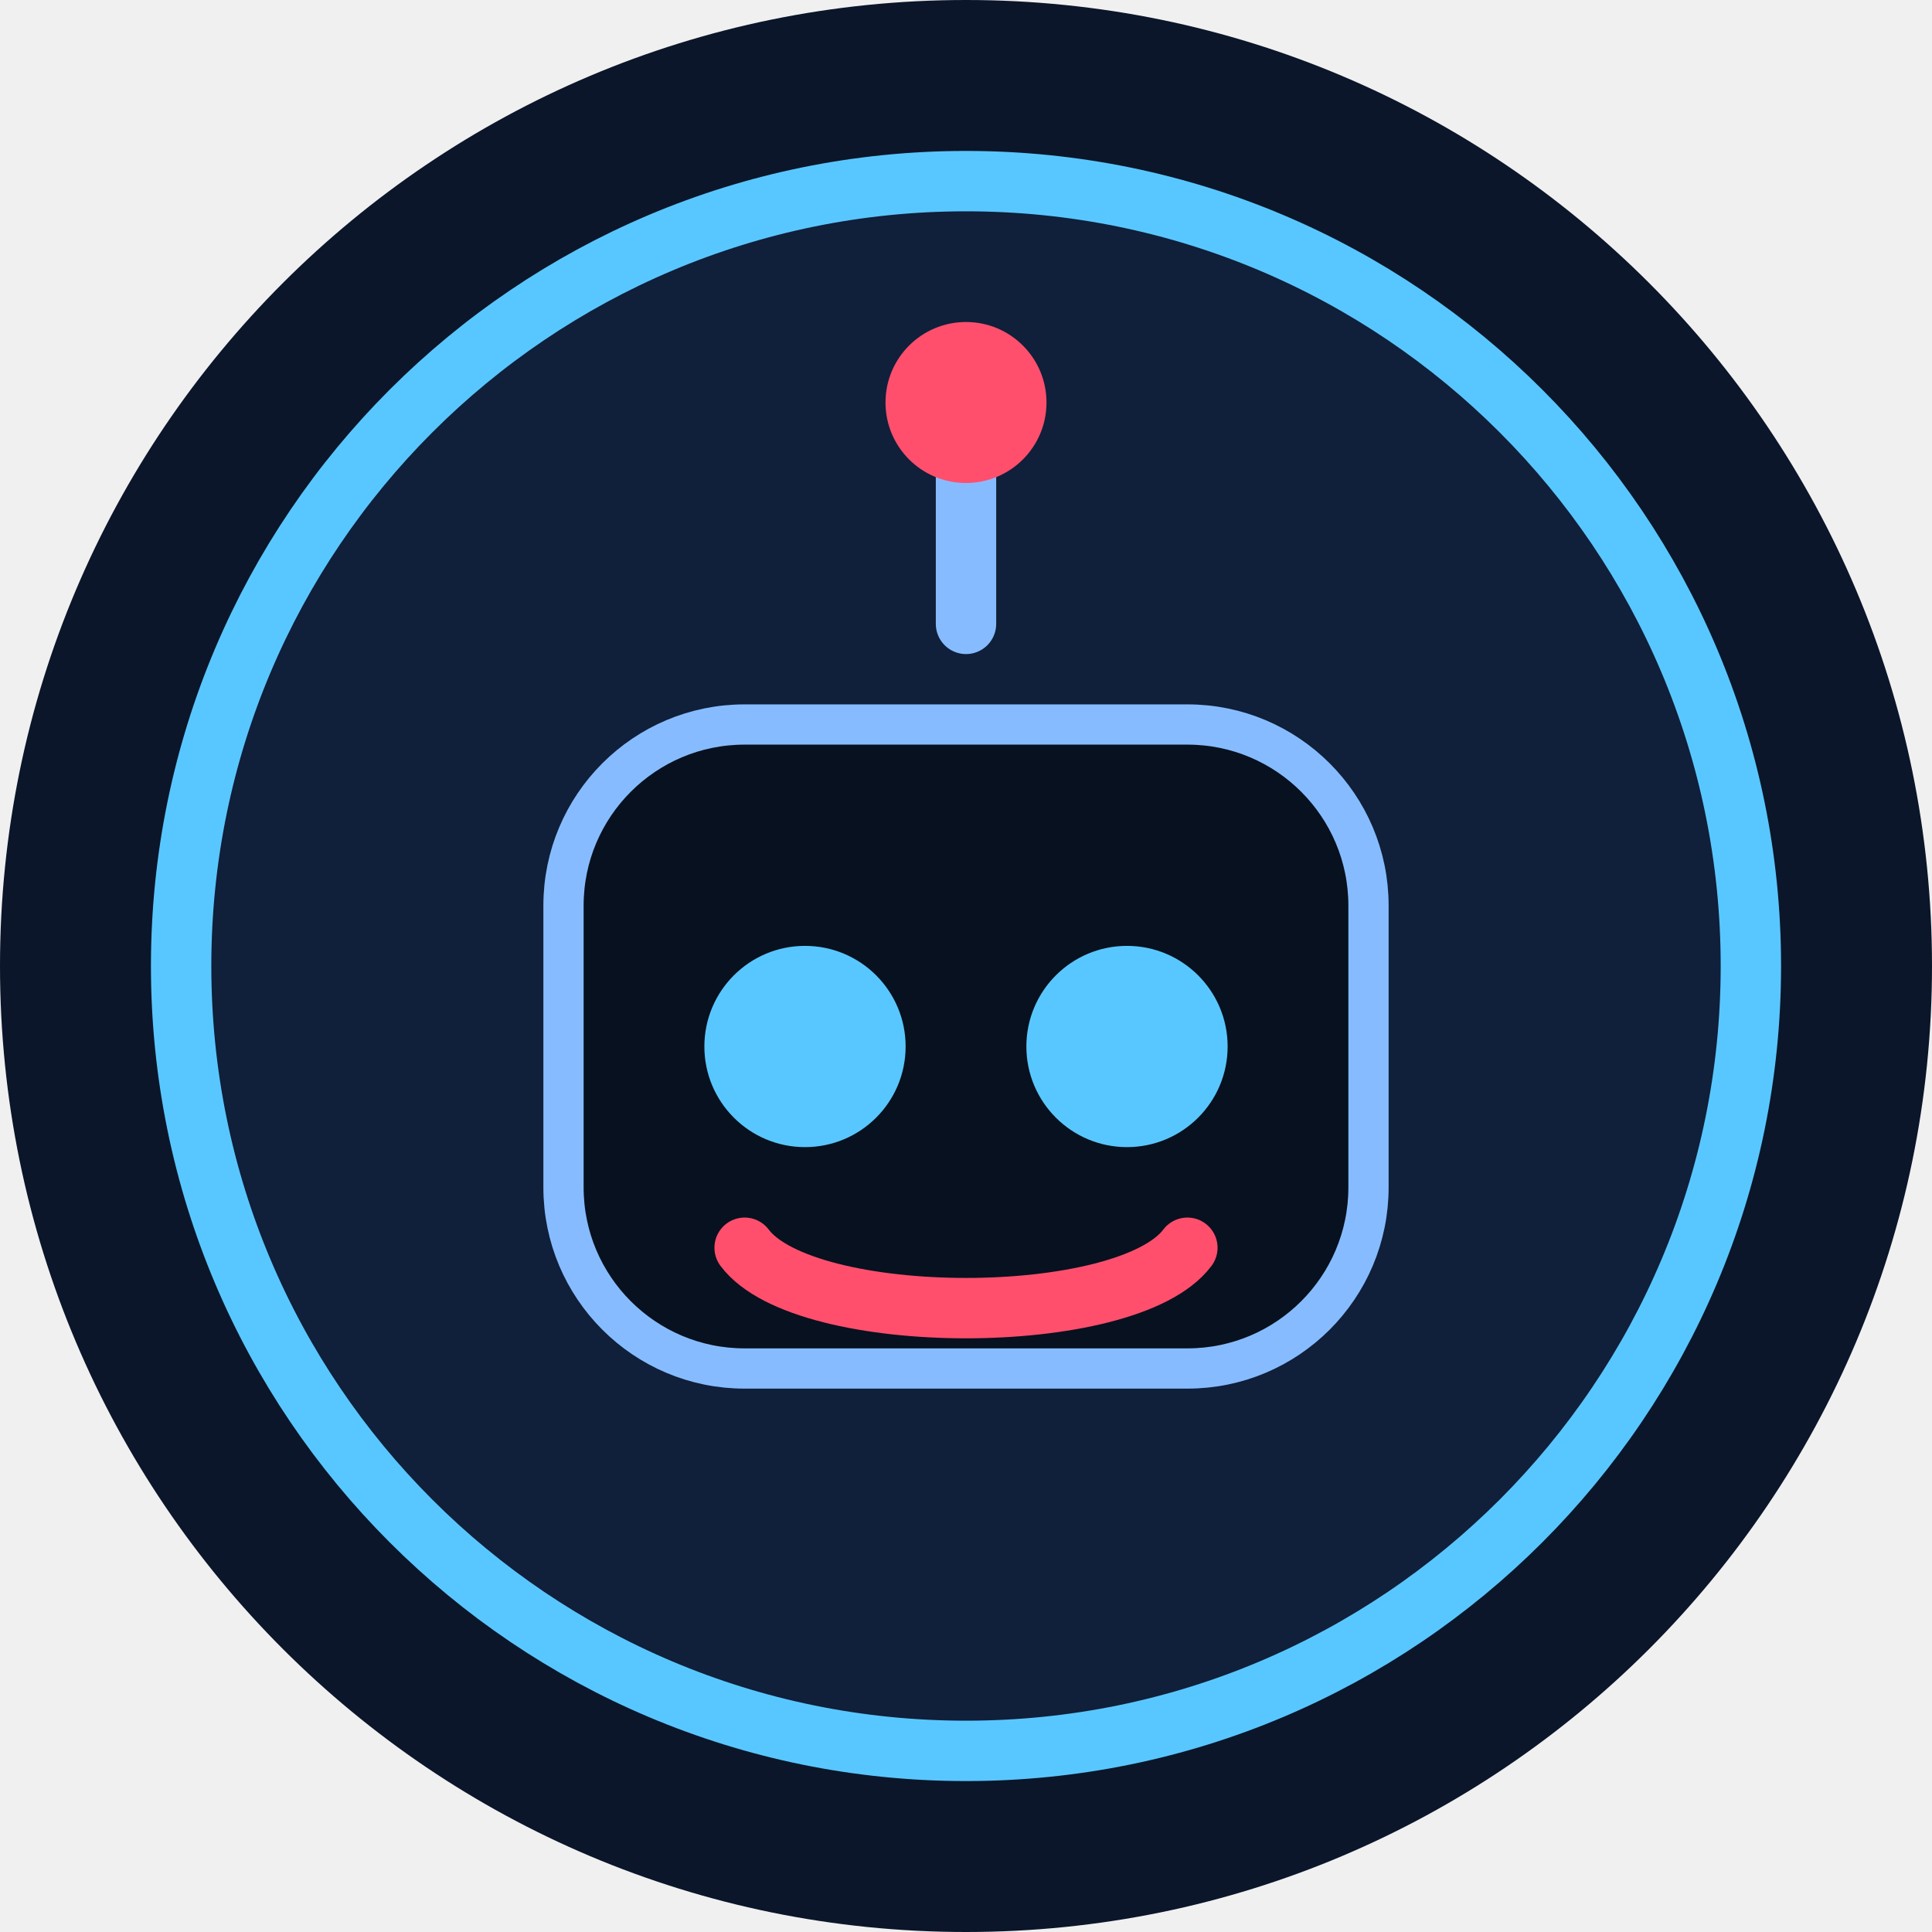
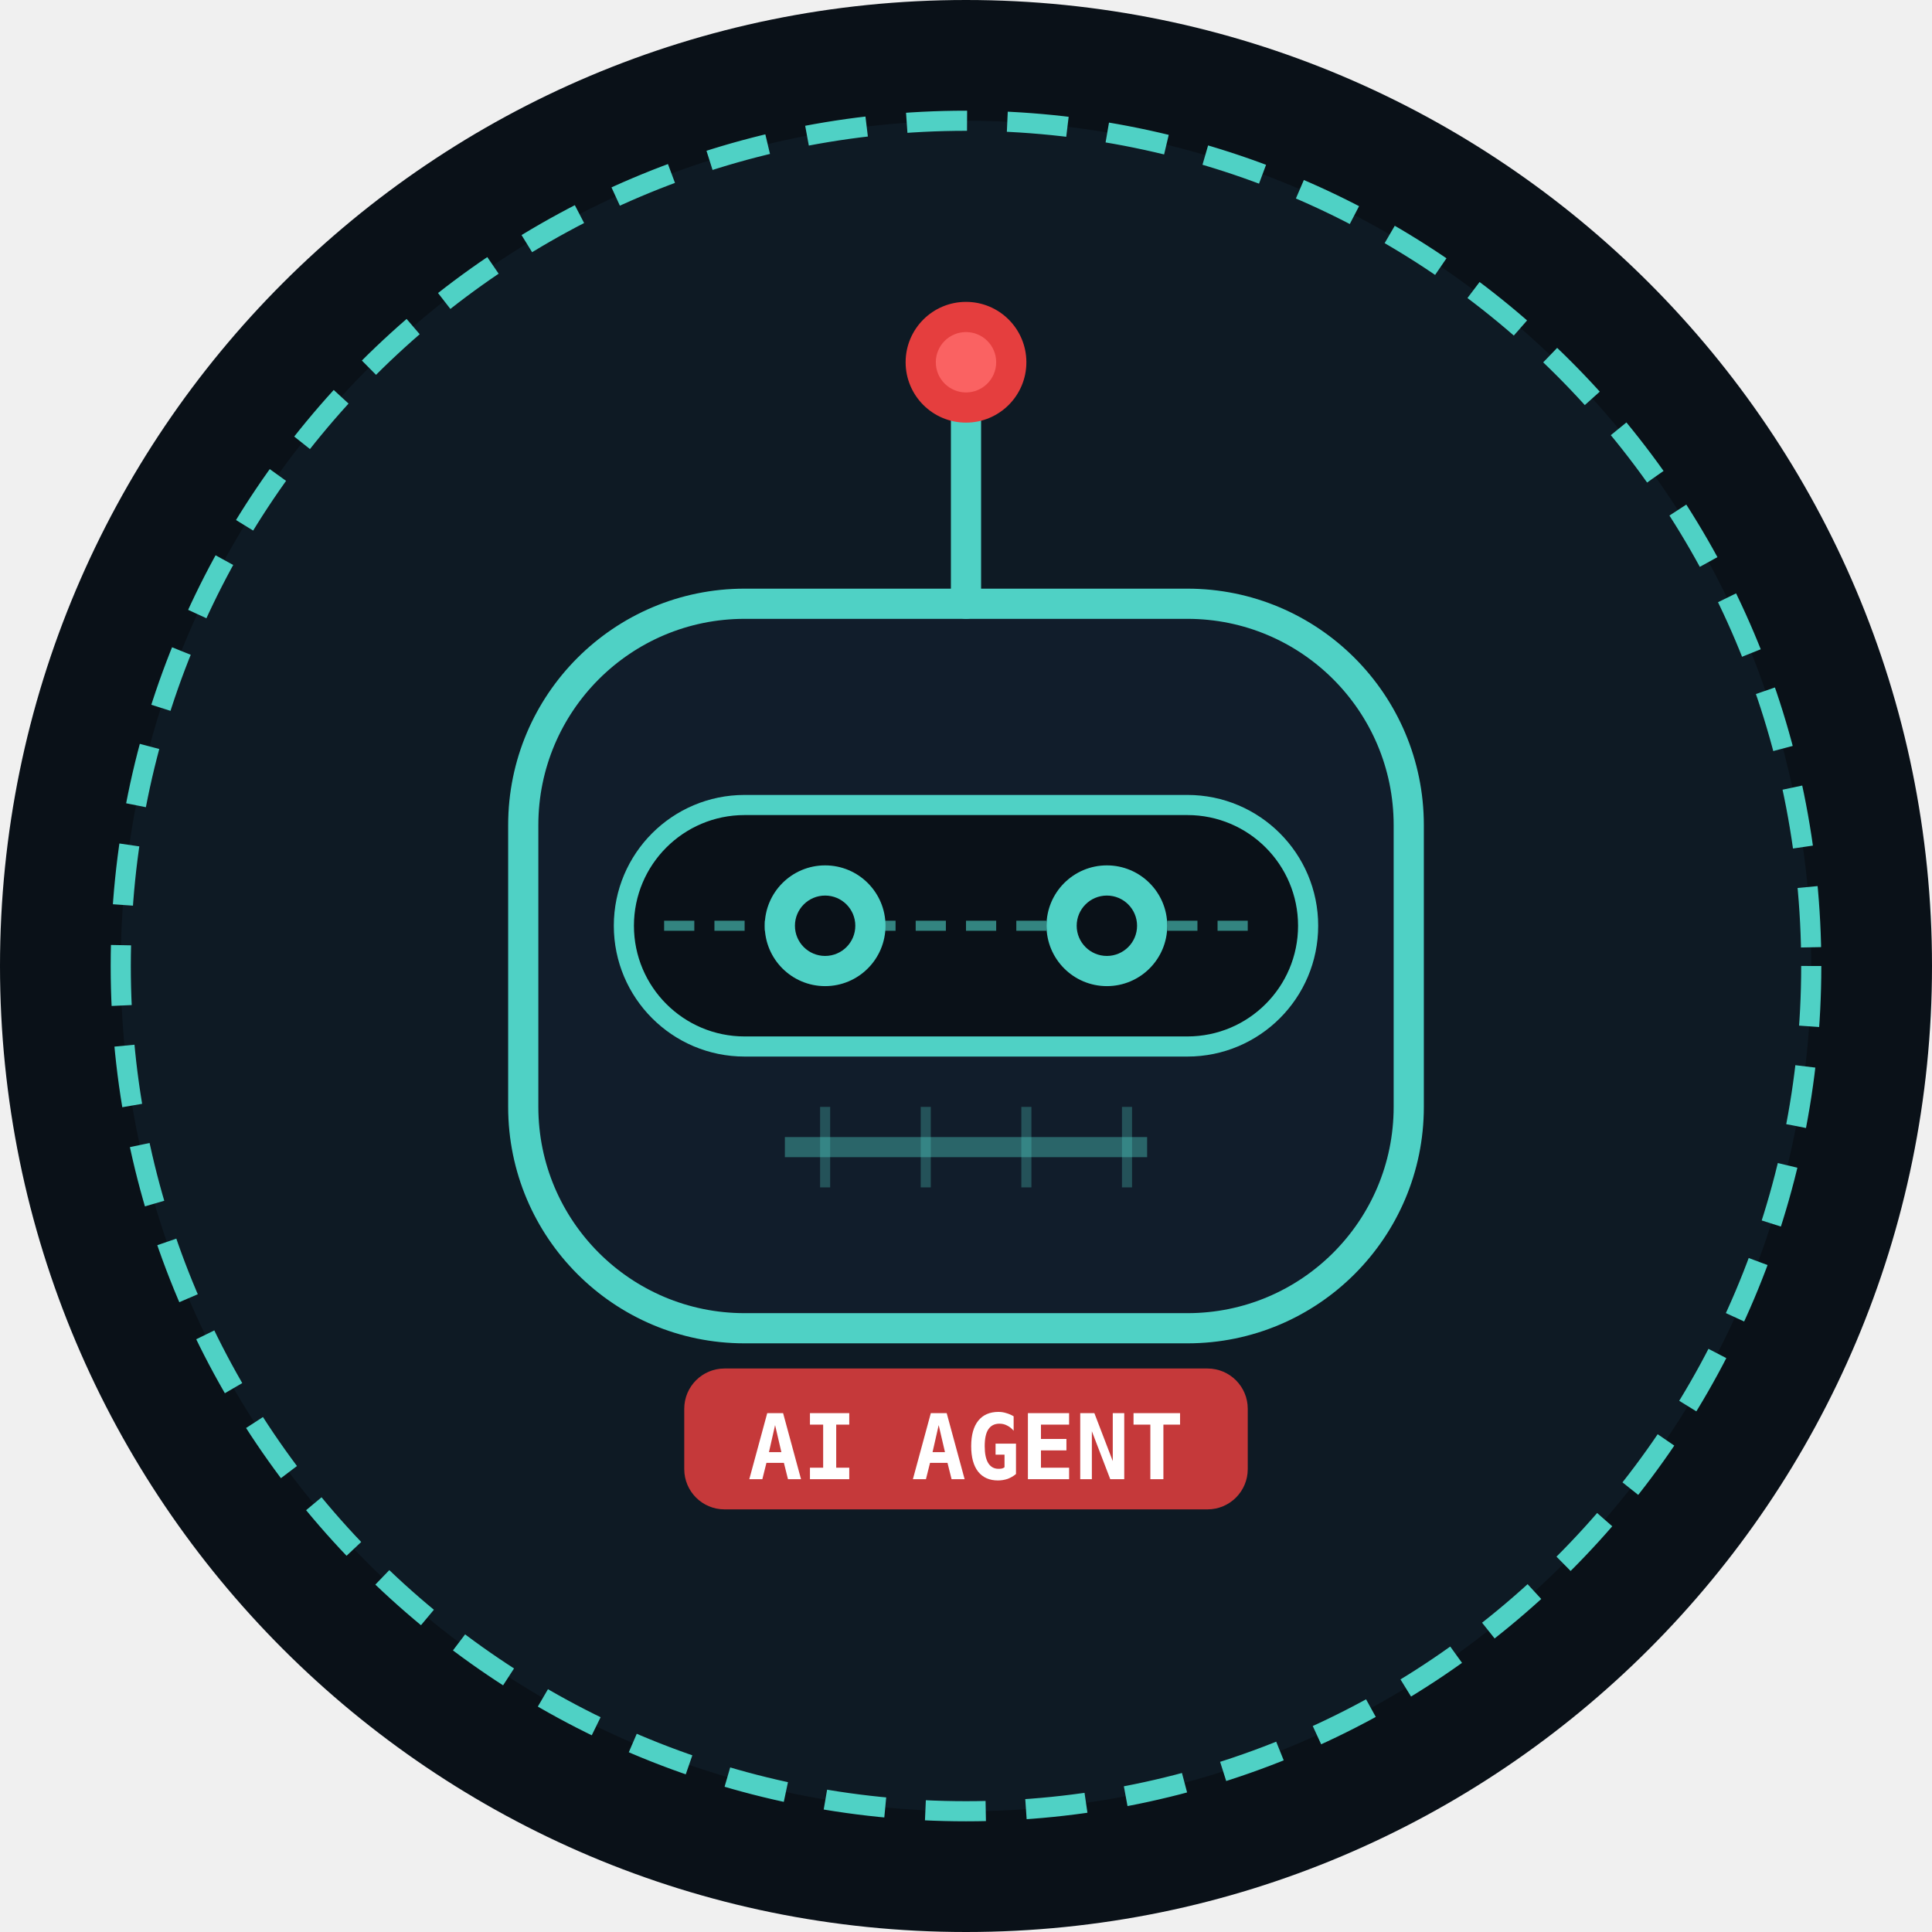
<svg xmlns="http://www.w3.org/2000/svg" width="192" height="192" viewBox="0 0 192 192" fill="none">
-   <rect width="192" height="192" rx="96" fill="#0B162A" />
-   <circle cx="96" cy="96" r="78" fill="#101F3A" stroke="#59C7FF" stroke-width="6" />
-   <rect x="56" y="72" width="80" height="64" rx="18" fill="#08111F" stroke="#86BCFF" stroke-width="4" />
-   <circle cx="80" cy="104" r="10" fill="#59C7FF" />
-   <circle cx="112" cy="104" r="10" fill="#59C7FF" />
-   <path d="M74 124C80 132 112 132 118 124" stroke="#FF4F6D" stroke-width="6" stroke-linecap="round" />
-   <path d="M96 44V62" stroke="#86BCFF" stroke-width="6" stroke-linecap="round" />
-   <circle cx="96" cy="40" r="8" fill="#FF4F6D" />
+   <rect width="192" height="192" rx="96" fill="#0a1118" />
+   <circle cx="96" cy="96" r="84" fill="#0e1a24" stroke="#4fd1c5" stroke-width="2" stroke-dasharray="6 4" />
+   <rect x="52" y="60" width="88" height="72" rx="22" fill="#111d2b" stroke="#4fd1c5" stroke-width="3" />
+   <rect x="62" y="80" width="68" height="24" rx="12" fill="#0a1118" stroke="#4fd1c5" stroke-width="2" />
+   <line x1="66" y1="92" x2="126" y2="92" stroke="#4fd1c5" stroke-width="1" stroke-dasharray="3 2" opacity="0.6" />
+   <circle cx="82" cy="92" r="6" fill="#4fd1c5" />
+   <circle cx="82" cy="92" r="3" fill="#0a1118" />
+   <circle cx="110" cy="92" r="6" fill="#4fd1c5" />
+   <circle cx="110" cy="92" r="3" fill="#0a1118" />
+   <line x1="96" y1="40" x2="96" y2="60" stroke="#4fd1c5" stroke-width="3" stroke-linecap="round" />
+   <circle cx="96" cy="36" r="6" fill="#e53e3e" />
+   <circle cx="96" cy="36" r="3" fill="#ff6b6b" opacity="0.8" />
+   <line x1="78" y1="114" x2="114" y2="114" stroke="#4fd1c5" stroke-width="2" opacity="0.4" />
+   <line x1="82" y1="110" x2="82" y2="118" stroke="#4fd1c5" stroke-width="1" opacity="0.3" />
+   <line x1="92" y1="110" x2="92" y2="118" stroke="#4fd1c5" stroke-width="1" opacity="0.3" />
+   <line x1="102" y1="110" x2="102" y2="118" stroke="#4fd1c5" stroke-width="1" opacity="0.3" />
+   <line x1="112" y1="110" x2="112" y2="118" stroke="#4fd1c5" stroke-width="1" opacity="0.3" />
+   <rect x="68" y="136" width="56" height="14" rx="4" fill="#e53e3e" opacity="0.85" />
+   <text x="96" y="147" text-anchor="middle" fill="#fff" font-size="9" font-family="monospace" font-weight="700">AI AGENT</text>
</svg>
